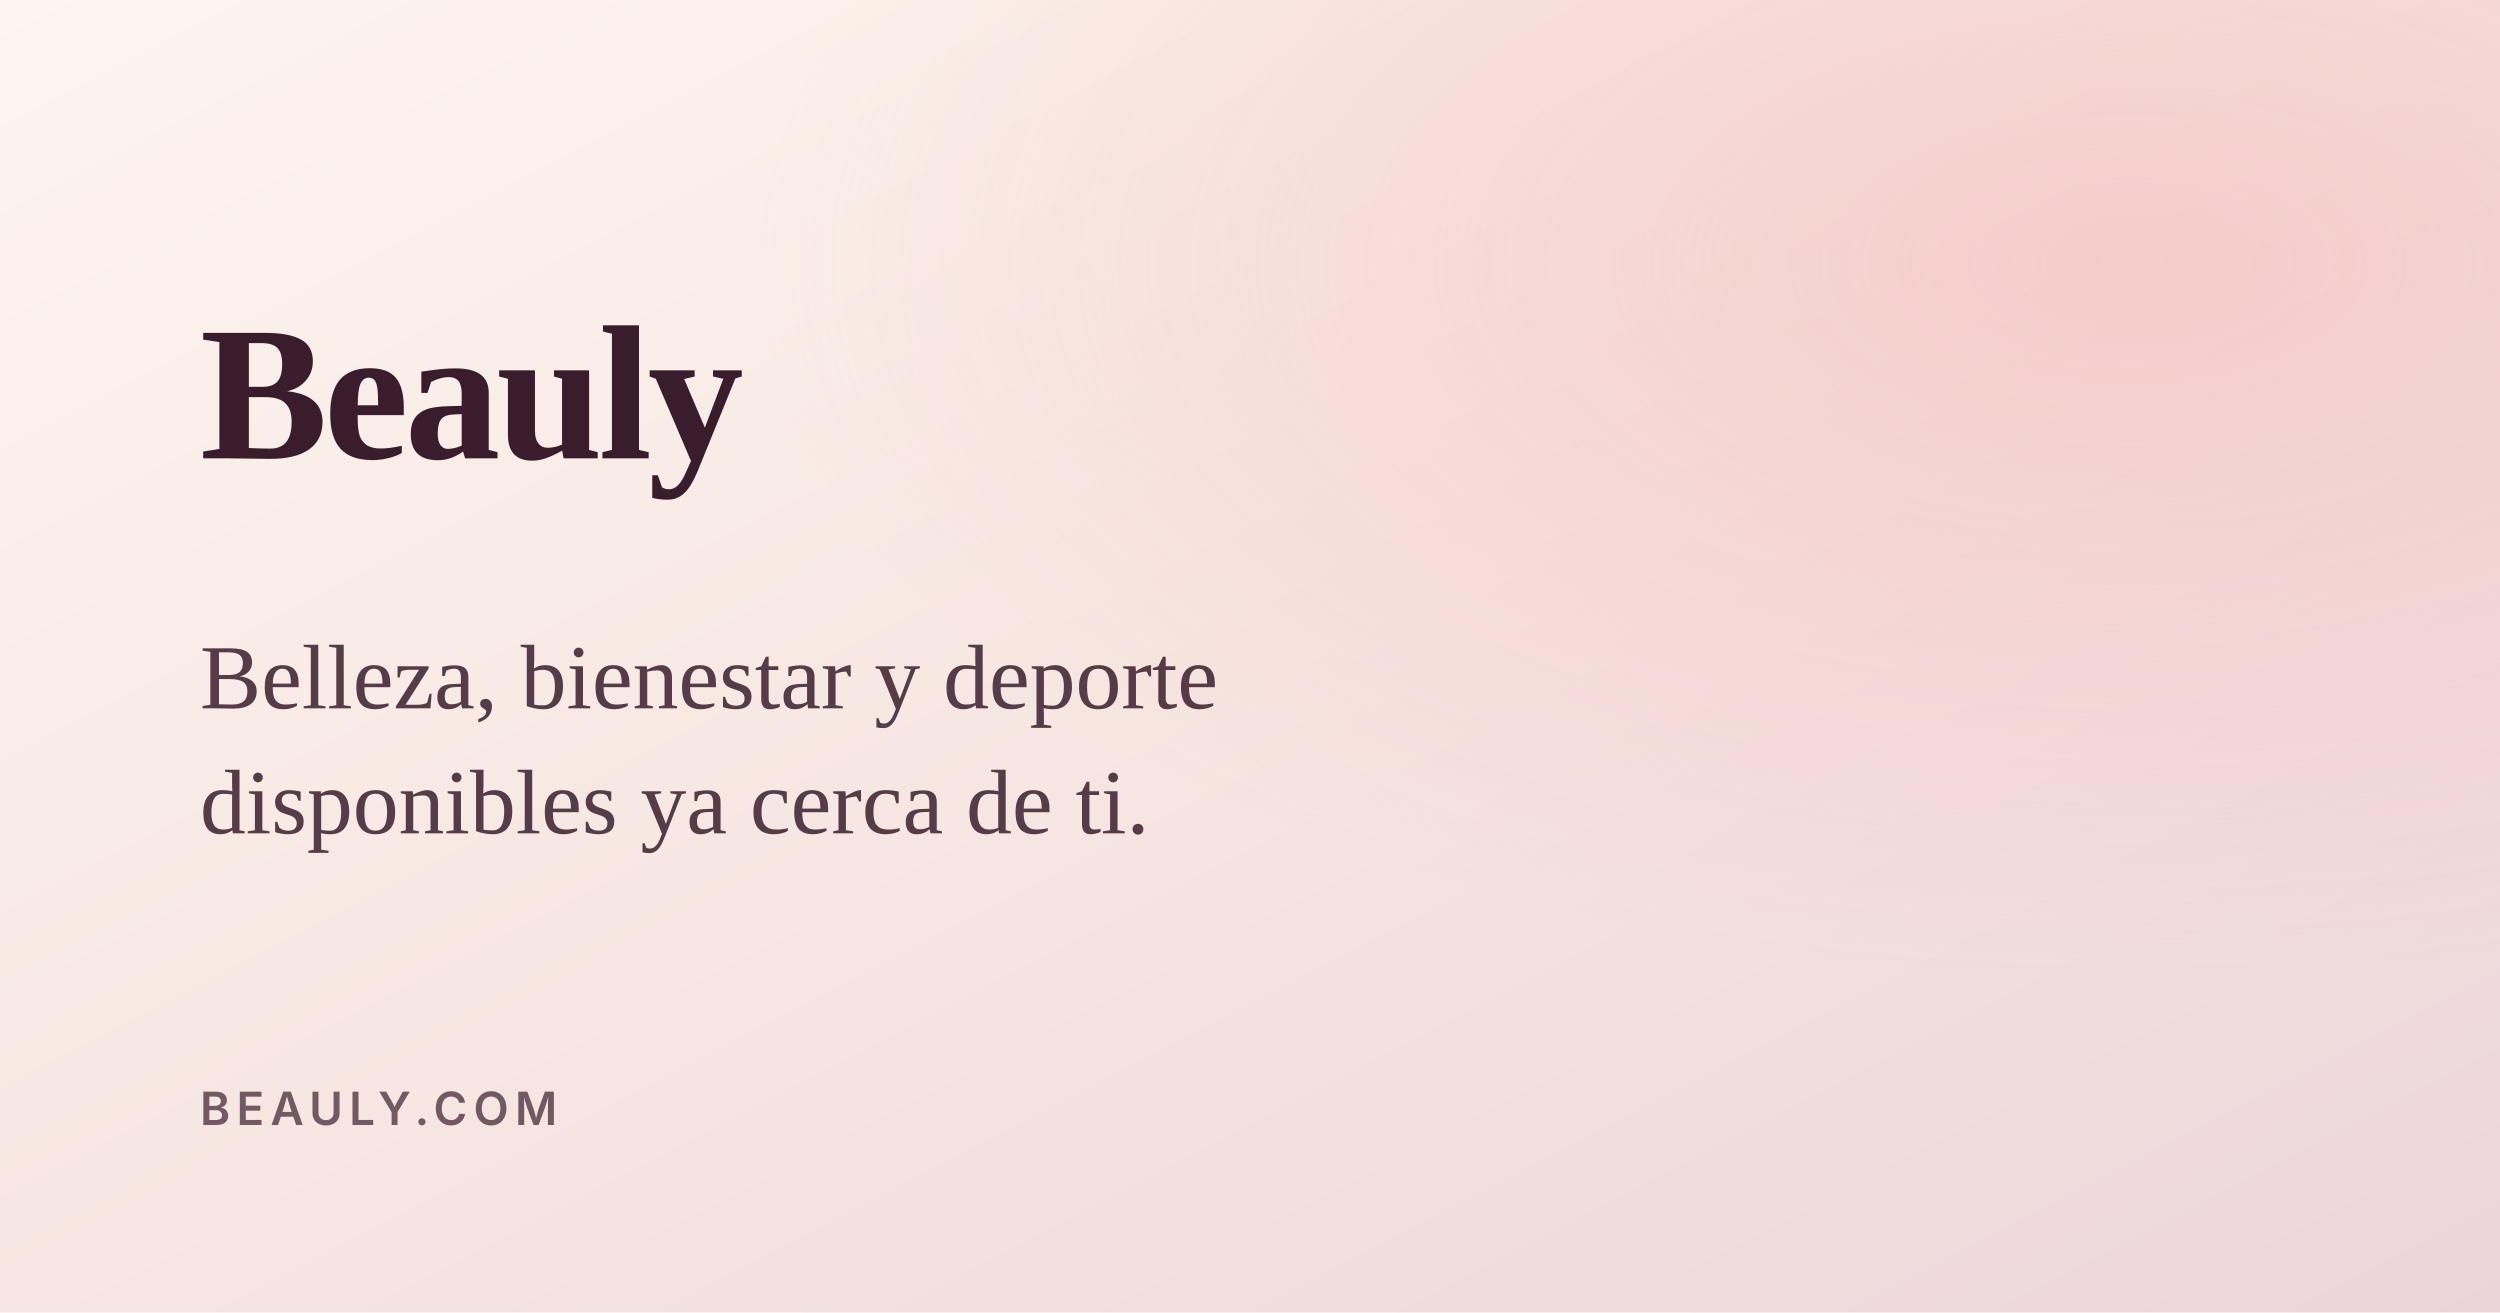
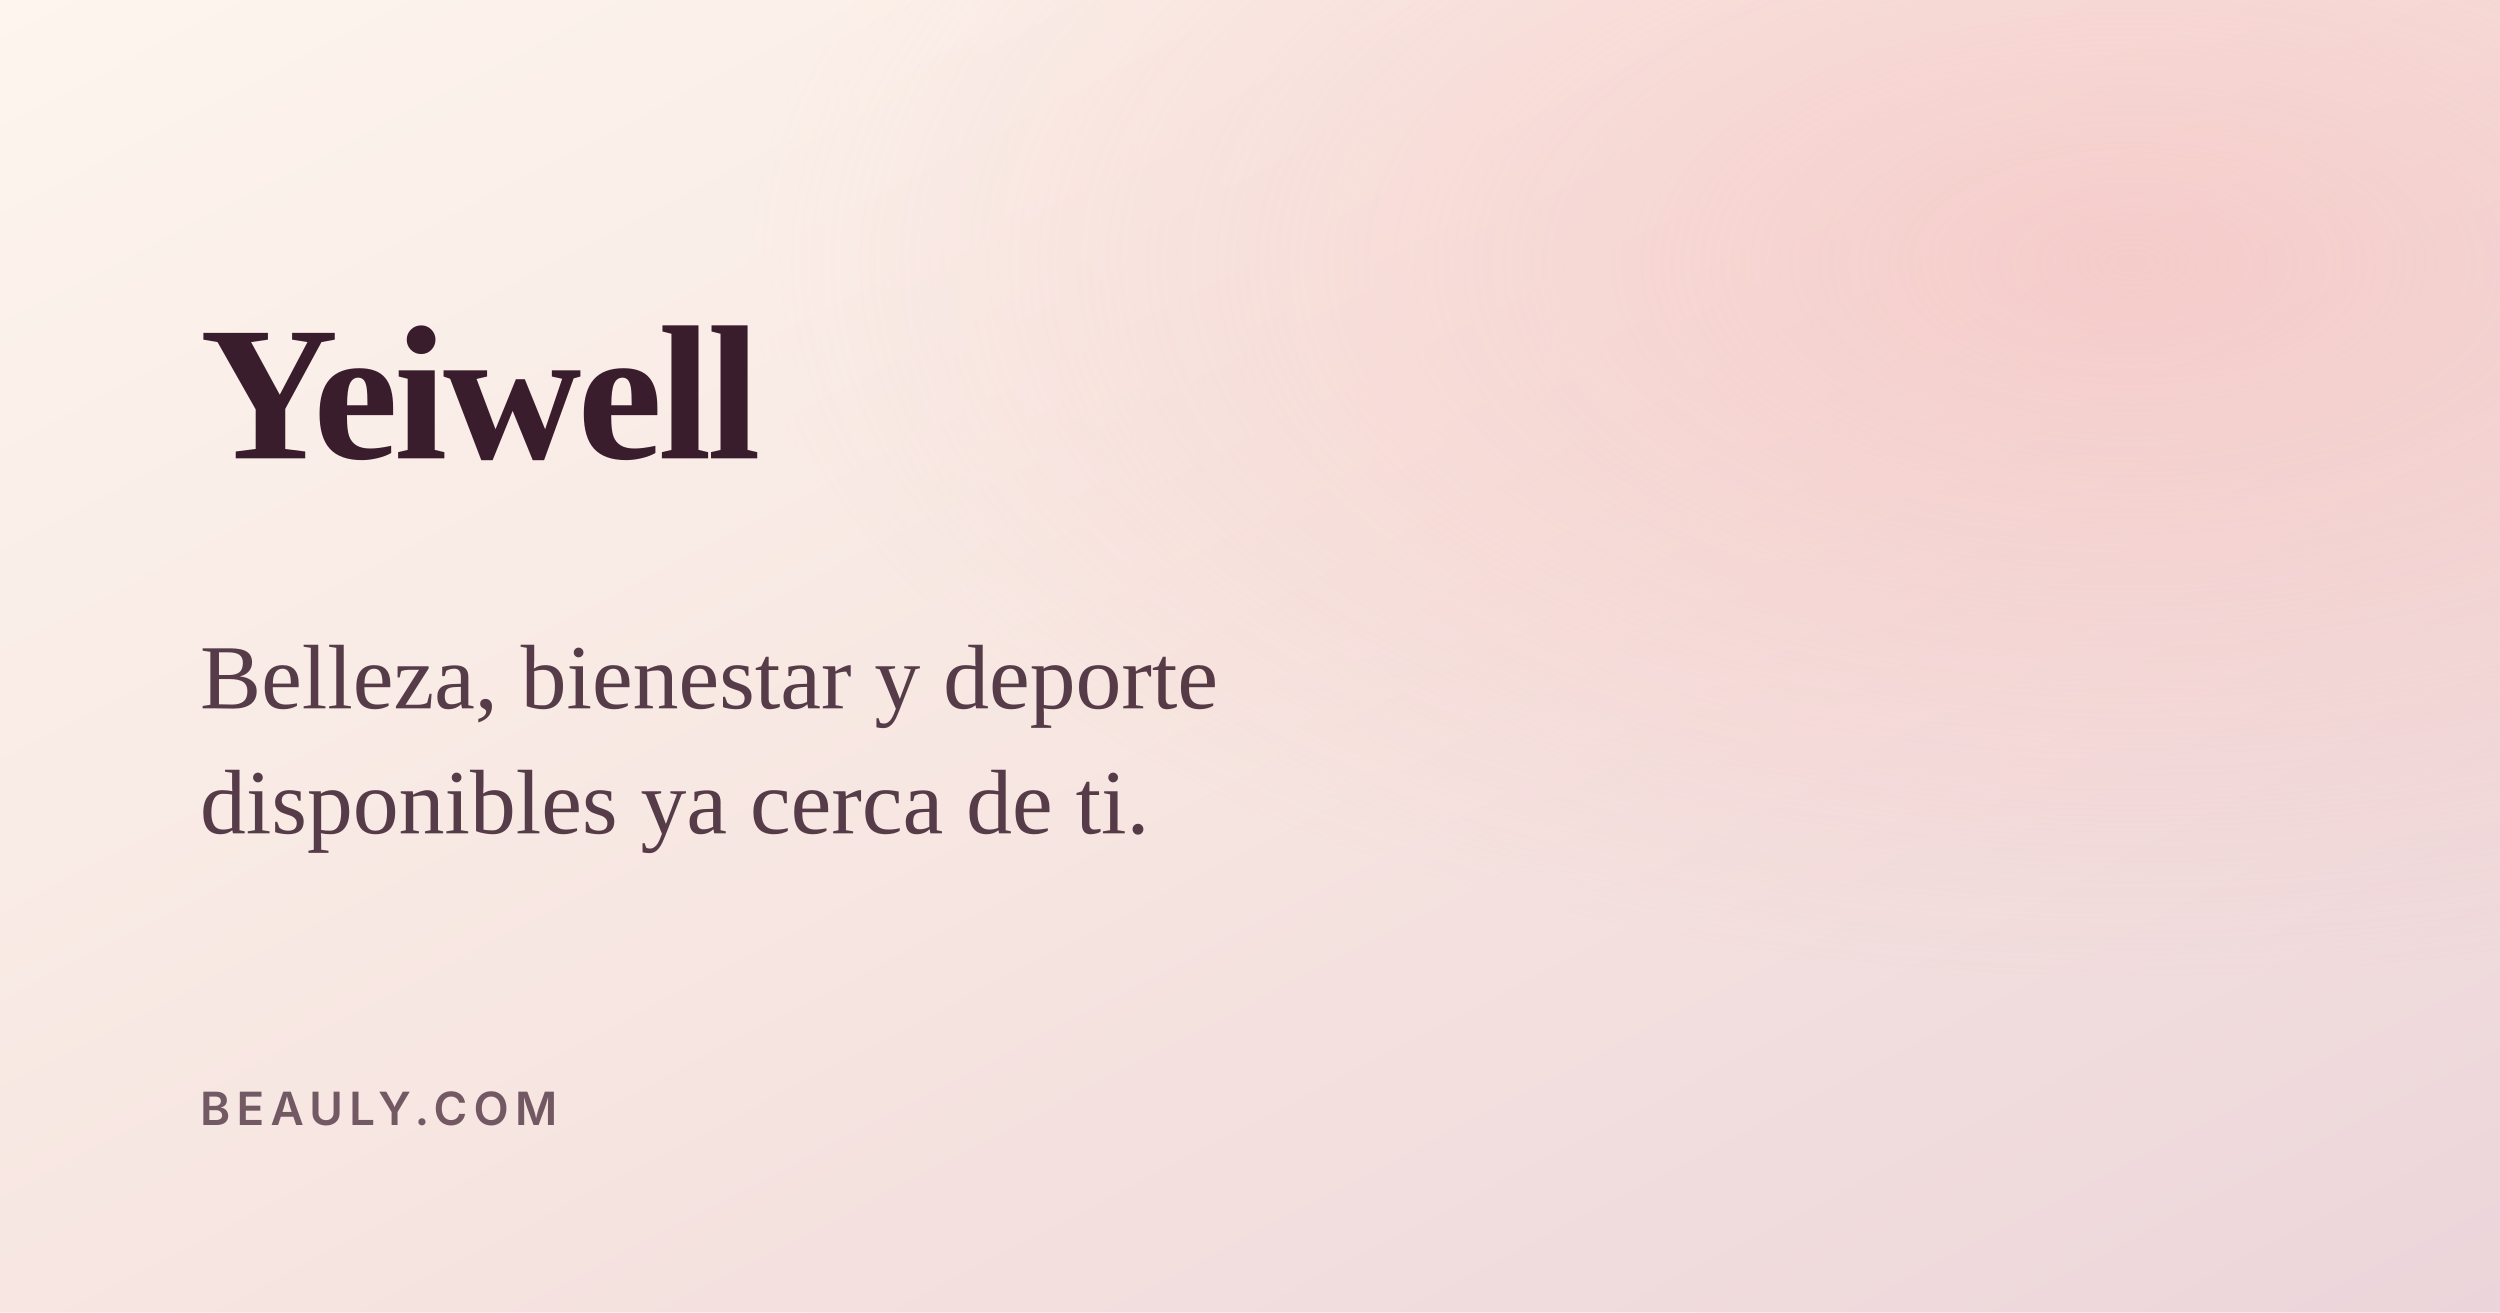
- <svg xmlns="http://www.w3.org/2000/svg" viewBox="0 0 1200 630" width="1200" height="630" role="img" aria-label="Beauly · Belleza, bienestar y deporte disponibles ya">
+ <svg xmlns="http://www.w3.org/2000/svg" viewBox="0 0 1200 630" width="1200" height="630" role="img" aria-label="Yeiwell · Belleza, bienestar y deporte disponibles ya">
  <defs>
    <linearGradient id="bg" x1="0" y1="0" x2="1" y2="1">
      <stop offset="0%" stop-color="#fdf5ee" />
      <stop offset="50%" stop-color="#f7e6e1" />
      <stop offset="100%" stop-color="#ecd5da" />
    </linearGradient>
    <radialGradient id="halo" cx="0.85" cy="0.2" r="0.55">
      <stop offset="0%" stop-color="#f3b8b8" stop-opacity="0.55" />
      <stop offset="100%" stop-color="#f3b8b8" stop-opacity="0" />
    </radialGradient>
  </defs>
  <rect width="1200" height="630" fill="url(#bg)" />
  <rect width="1200" height="630" fill="url(#halo)" />
  <g transform="translate(96 220)" font-family="Georgia, 'Times New Roman', serif" fill="#3a1d2d">
-     <text font-size="92" font-weight="700" letter-spacing="-2">Beauly</text>
+     <text font-size="92" font-weight="700" letter-spacing="-2">Yeiwell</text>
    <text y="120" font-size="44" font-weight="500" opacity="0.85">Belleza, bienestar y deporte</text>
    <text y="180" font-size="44" font-weight="500" opacity="0.85">disponibles ya cerca de ti.</text>
  </g>
  <g transform="translate(96 540)" font-family="system-ui, -apple-system, sans-serif" fill="#3a1d2d" opacity="0.7">
    <text font-size="22" letter-spacing="3" font-weight="600">BEAULY.COM</text>
  </g>
</svg>
